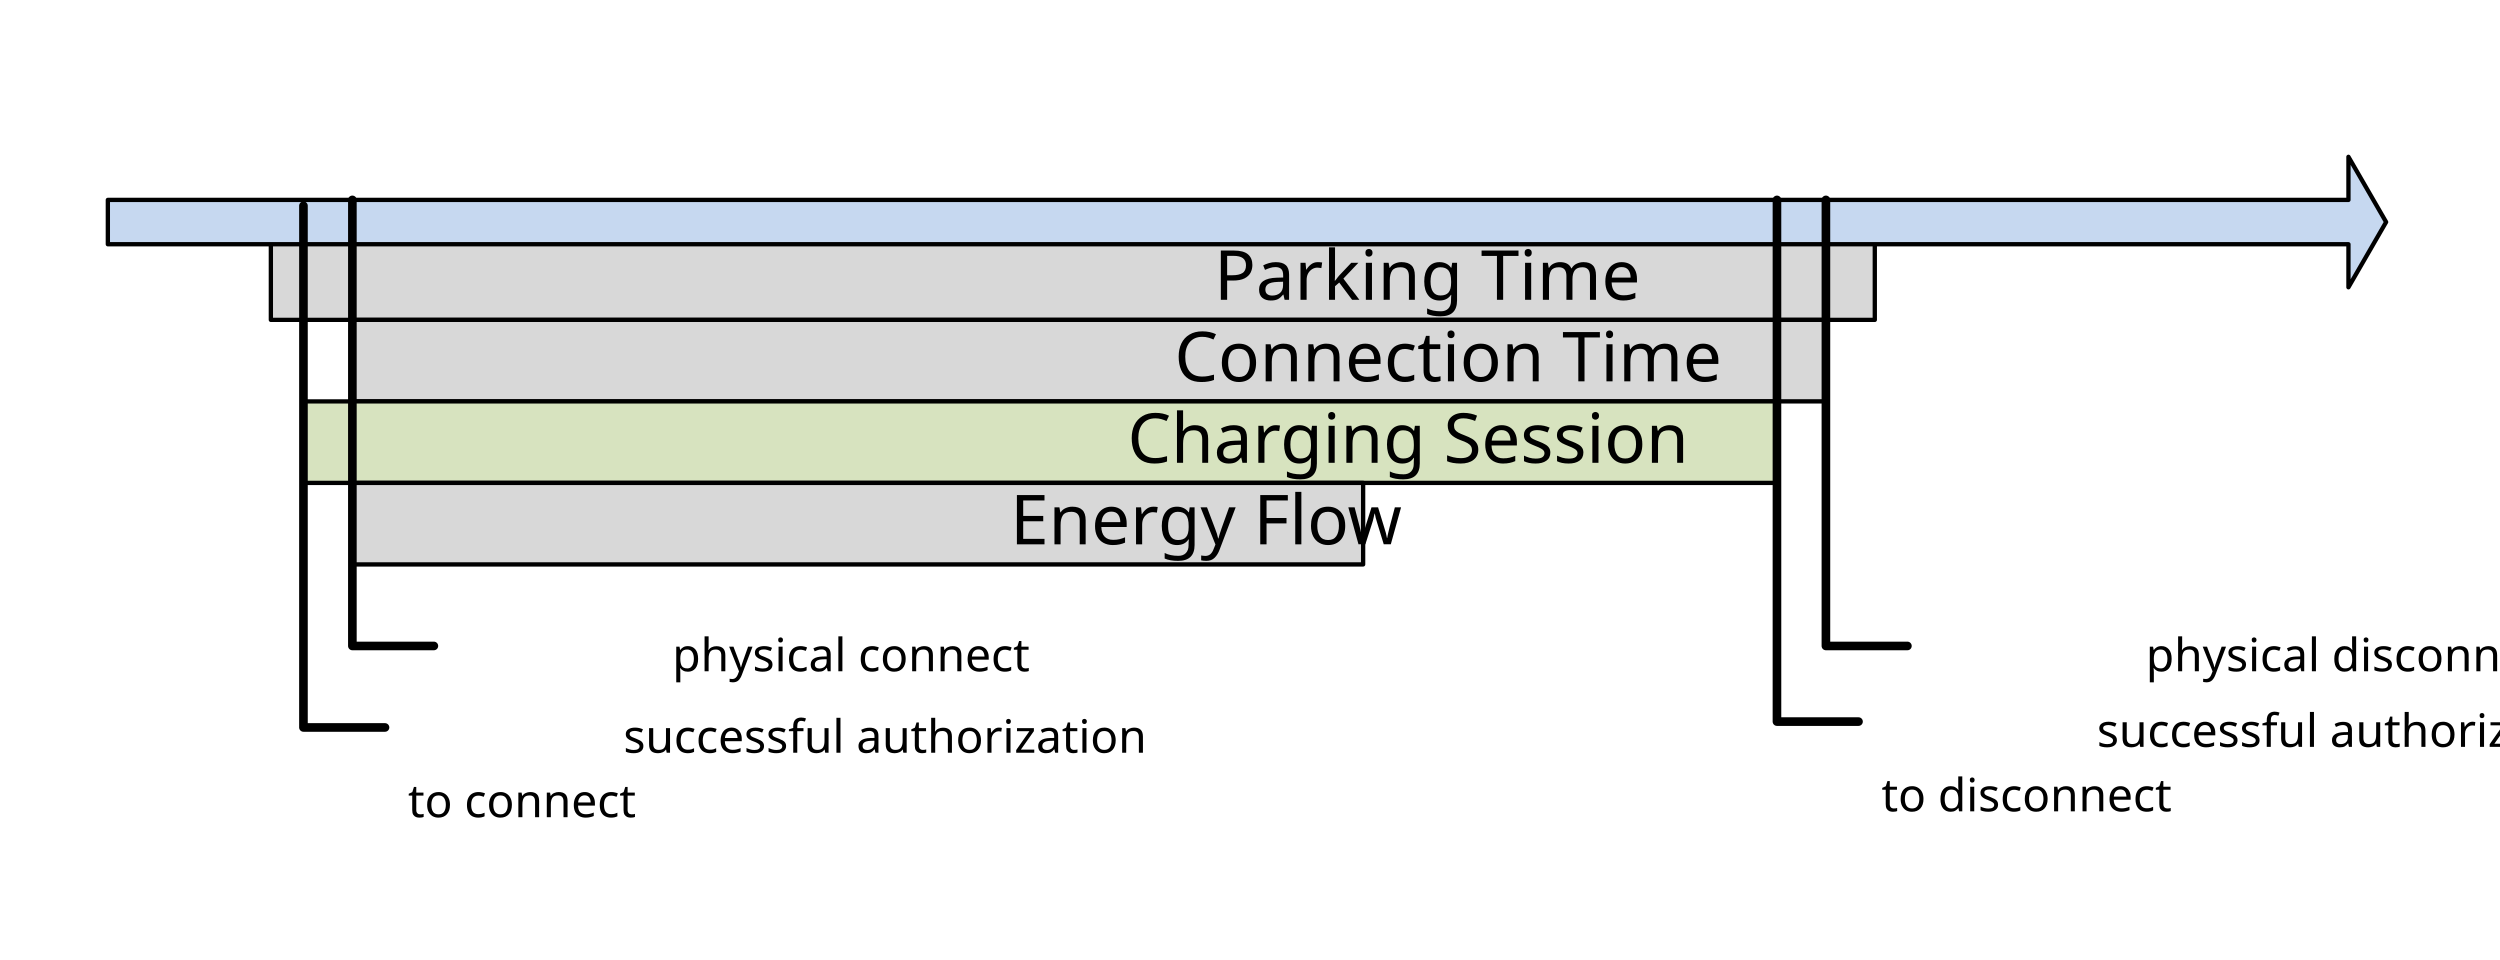
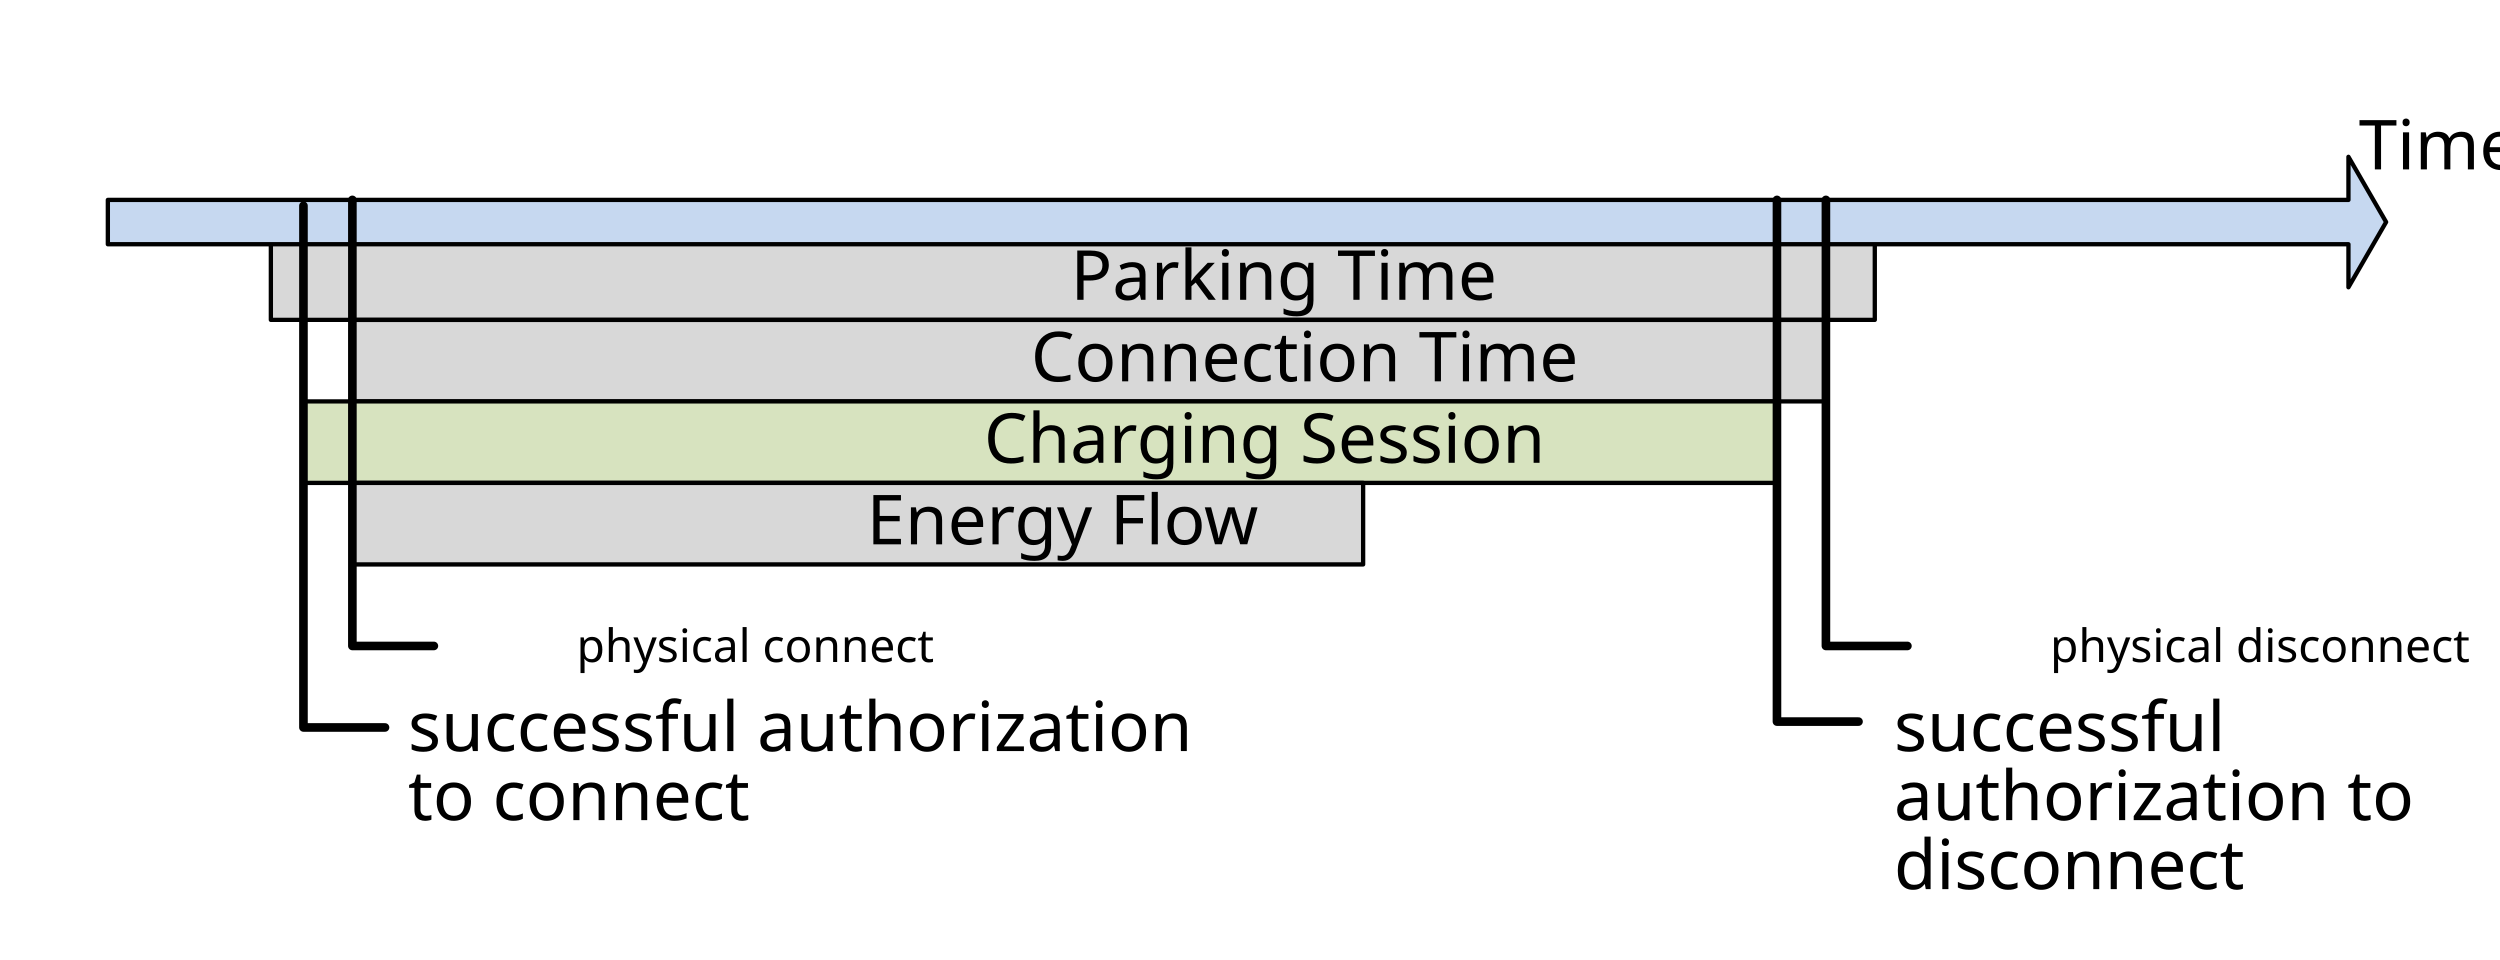
- <svg xmlns="http://www.w3.org/2000/svg" xmlns:ns1="http://schemas.microsoft.com/visio/2003/SVGExtensions/" width="6.037in" height="2.318in" viewBox="0 0 434.693 166.87" xml:space="preserve" color-interpolation-filters="sRGB" class="st9">
+ <svg xmlns="http://www.w3.org/2000/svg" xmlns:ns1="http://schemas.microsoft.com/visio/2003/SVGExtensions/" width="6.037in" height="2.318in" viewBox="0 0 434.693 166.87" xml:space="preserve" color-interpolation-filters="sRGB" class="st9" id="svg3375" version="1.1">
+   <defs id="defs3481">
+     <ns1:pageProperties ns1:shadowOffsetY="-8.50394" ns1:shadowOffsetX="8.50394" ns1:drawingUnits="24" ns1:pageScale="0.0393701" ns1:drawingScale="0.0393701" />
+     <ns1:layer ns1:index="0" ns1:name="Verbinder" />
+     <ns1:layer ns1:index="1" ns1:name="Anmerkungen" />
+     <ns1:layer ns1:index="2" ns1:name="Beschriftung" />
+     <ns1:userDefs>
+       <ns1:ud ns1:nameU="visVersion" ns1:val="VT0(14):26" />
+     </ns1:userDefs>
+     <ns1:textBlock ns1:margins="rect(4,4,4,4)" ns1:tabSpace="42.5197" ns1:verticalAlign="0" />
+     <ns1:textRect cx="9.602" cy="127.185" width="79.38" height="19.204" transform="rotate(90)" />
+     <ns1:userDefs>
+       <ns1:ud ns1:nameU="visVersion" ns1:val="VT0(14):26" />
+     </ns1:userDefs>
+     <ns1:textBlock ns1:margins="rect(4,4,4,4)" ns1:tabSpace="42.5197" ns1:verticalAlign="0" />
+     <ns1:textRect cx="15.202" cy="120.098" width="93.55" height="30.404" transform="rotate(90)" />
+     <ns1:userDefs>
+       <ns1:ud ns1:nameU="visVersion" ns1:val="VT0(14):26" />
+     </ns1:userDefs>
+     <ns1:textBlock ns1:margins="rect(4,4,4,4)" ns1:tabSpace="42.5197" ns1:verticalAlign="0" />
+     <ns1:textRect cx="9.602" cy="131.437" width="70.87" height="19.204" transform="rotate(90)" />
+     <ns1:textBlock ns1:margins="rect(4,4,4,4)" ns1:tabSpace="42.5197" />
+     <ns1:textRect cx="87.874" cy="159.783" width="175.75" height="14.173" />
+     <ns1:userDefs>
+       <ns1:ud ns1:nameU="visVersion" ns1:val="VT0(14):26" />
+     </ns1:userDefs>
+     <ns1:textBlock ns1:margins="rect(4,4,4,4)" ns1:tabSpace="42.5197" ns1:verticalAlign="0" />
+     <ns1:textRect cx="15.202" cy="122.933" width="87.88" height="30.404" transform="rotate(90)" />
+     <ns1:textBlock ns1:margins="rect(4,4,4,4)" ns1:tabSpace="42.5197" />
+     <ns1:textRect cx="128.105" cy="159.783" width="256.22" height="14.173" />
+     <ns1:textBlock ns1:margins="rect(4,4,4,4)" ns1:tabSpace="42.5197" />
+     <ns1:textRect cx="128.105" cy="159.783" width="256.22" height="14.173" />
+     <ns1:textBlock ns1:margins="rect(4,4,4,4)" ns1:tabSpace="42.5197" />
+     <ns1:textRect cx="42.52" cy="159.783" width="85.04" height="14.173" />
+     <ns1:userDefs>
+       <ns1:ud ns1:nameU="visVersion" ns1:val="VT0(14):26" />
+     </ns1:userDefs>
+     <ns1:textBlock ns1:margins="rect(4,4,4,4)" ns1:tabSpace="42.5197" />
+     <ns1:textRect cx="139.444" cy="159.783" width="278.89" height="14.173" />
+   </defs>
  <ns1:documentProperties ns1:langID="1031" ns1:metric="true" ns1:viewMarkup="false">
    <ns1:userDefs>
      <ns1:ud ns1:nameU="msvNoAutoConnect" ns1:val="VT0(1):26" />
    </ns1:userDefs>
  </ns1:documentProperties>
-   <style type="text/css">
+   <style type="text/css" id="style3377">
	
		.st1 {fill:#d8d8d8;stroke:#000000;stroke-linecap:round;stroke-linejoin:round;stroke-width:0.75}
		.st2 {fill:#000000;font-family:Calibri;font-size:1em}
		.st3 {fill:#c6d8f0;stroke:#000000;stroke-linecap:round;stroke-linejoin:round;stroke-width:0.75}
		.st4 {fill:none;stroke:none;stroke-linecap:round;stroke-linejoin:round;stroke-width:0.75}
		.st5 {fill:#d7e3bf;stroke:#000000;stroke-linecap:round;stroke-linejoin:round;stroke-width:0.75}
		.st6 {stroke:#000000;stroke-linecap:round;stroke-linejoin:round;stroke-width:1.5}
		.st7 {fill:#000000;font-family:Calibri;font-size:0.667em}
		.st8 {font-size:1em}
		.st9 {fill:none;fill-rule:evenodd;font-size:12px;overflow:visible;stroke-linecap:square;stroke-miterlimit:3}
	
	</style>
-   <g ns1:mID="0" ns1:index="1" ns1:groupContext="foregroundPage">
-     <ns1:pageProperties ns1:drawingScale="0.0393701" ns1:pageScale="0.0393701" ns1:drawingUnits="24" ns1:shadowOffsetX="8.50394" ns1:shadowOffsetY="-8.50394" />
-     <ns1:layer ns1:name="Verbinder" ns1:index="0" />
-     <ns1:layer ns1:name="Anmerkungen" ns1:index="1" />
-     <ns1:layer ns1:name="Beschriftung" ns1:index="2" />
-     <g id="shape5-1" ns1:mID="5" ns1:groupContext="shape" transform="translate(47.0965,-111.27)">
-       <ns1:textBlock ns1:margins="rect(4,4,4,4)" ns1:tabSpace="42.5197" />
-       <ns1:textRect cx="139.444" cy="159.783" width="278.89" height="14.173" />
-       <rect x="0" y="152.697" width="278.888" height="14.173" class="st1" />
-       <text x="107.86" y="163.38" class="st2" ns1:langID="2057">
-         <ns1:paragraph ns1:horizAlign="1" />
-         <ns1:tabList />Parking Time</text>
-     </g>
-     <g id="shape7-4" ns1:mID="7" ns1:groupContext="shape" transform="translate(414.892,-116.939) scale(-1,1)">
-       <ns1:userDefs>
-         <ns1:ud ns1:nameU="visVersion" ns1:val="VT0(14):26" />
-       </ns1:userDefs>
-       <path d="M0 155.53 L6.55 144.19 L6.55 151.68 L396.14 151.68 L396.14 159.39 L6.55 159.39 L6.55 166.87 L0 155.53 Z" class="st3" />
-     </g>
-     <g id="shape9-6" ns1:mID="9" ns1:groupContext="shape" transform="translate(322.057,-133.947)">
-       <ns1:textBlock ns1:margins="rect(4,4,4,4)" ns1:tabSpace="42.5197" />
-       <ns1:textRect cx="42.52" cy="159.783" width="85.04" height="14.173" />
-       <rect x="0" y="152.697" width="85.039" height="14.173" class="st4" />
-       <text x="56.88" y="163.38" class="st2" ns1:langID="2057">
-         <ns1:paragraph ns1:horizAlign="2" />
-         <ns1:tabList />Time</text>
-     </g>
-     <g id="shape3-9" ns1:mID="3" ns1:groupContext="shape" transform="translate(61.2697,-97.0964)">
-       <ns1:textBlock ns1:margins="rect(4,4,4,4)" ns1:tabSpace="42.5197" />
-       <ns1:textRect cx="128.105" cy="159.783" width="256.22" height="14.173" />
-       <rect x="0" y="152.697" width="256.211" height="14.173" class="st1" />
-       <text x="86.78" y="163.38" class="st2" ns1:langID="2057">
-         <ns1:paragraph ns1:horizAlign="1" />
-         <ns1:tabList />Connection Time</text>
-     </g>
-     <g id="shape6-12" ns1:mID="6" ns1:groupContext="shape" transform="translate(52.7657,-82.9232)">
-       <ns1:textBlock ns1:margins="rect(4,4,4,4)" ns1:tabSpace="42.5197" />
-       <ns1:textRect cx="128.105" cy="159.783" width="256.22" height="14.173" />
-       <rect x="0" y="152.697" width="256.211" height="14.173" class="st5" />
-       <text x="87.12" y="163.38" class="st2" ns1:langID="2057">
-         <ns1:paragraph ns1:horizAlign="1" />
-         <ns1:tabList />Charging Session</text>
-     </g>
-     <g id="shape10-15" ns1:mID="10" ns1:groupContext="shape" ns1:layerMember="1" transform="translate(-12.0571,148.87) rotate(-90)">
-       <ns1:userDefs>
-         <ns1:ud ns1:nameU="visVersion" ns1:val="VT0(14):26" />
-       </ns1:userDefs>
-       <ns1:textBlock ns1:margins="rect(4,4,4,4)" ns1:tabSpace="42.5197" ns1:verticalAlign="0" />
-       <ns1:textRect cx="15.202" cy="122.933" width="87.88" height="30.404" transform="rotate(90)" />
-       <path d="M22.4 79 L22.4 64.82 L113.11 64.82" class="st6" />
-       <text x="83" y="-18" transform="rotate(90)" class="st7" ns1:langID="1031">
-         <ns1:paragraph ns1:spLine="-1.4" />
-         <ns1:tabList />s<tspan class="st8" ns1:langID="2057">uccessful </tspan>a<tspan class="st8" ns1:langID="2057">uthorization </tspan>
-         <tspan x="83" dy="1.4em" class="st8" ns1:langID="2057">to connect</tspan>
-       </text>
-     </g>
-     <g id="shape11-22" ns1:mID="11" ns1:groupContext="shape" transform="translate(61.2697,-68.75)">
-       <ns1:textBlock ns1:margins="rect(4,4,4,4)" ns1:tabSpace="42.5197" />
-       <ns1:textRect cx="87.874" cy="159.783" width="175.75" height="14.173" />
-       <rect x="0" y="152.697" width="175.748" height="14.173" class="st1" />
-       <text x="58.23" y="163.38" class="st2" ns1:langID="2057">
-         <ns1:paragraph ns1:horizAlign="1" />
-         <ns1:tabList />Energy Flow</text>
-     </g>
-     <g id="shape12-25" ns1:mID="12" ns1:groupContext="shape" ns1:layerMember="1" transform="translate(-20.561,123.497) rotate(-90)">
-       <ns1:userDefs>
-         <ns1:ud ns1:nameU="visVersion" ns1:val="VT0(14):26" />
-       </ns1:userDefs>
-       <ns1:textBlock ns1:margins="rect(4,4,4,4)" ns1:tabSpace="42.5197" ns1:verticalAlign="0" />
-       <ns1:textRect cx="9.602" cy="131.437" width="70.87" height="19.204" transform="rotate(90)" />
-       <path d="M11.2 96 L11.2 81.83 L88.76 81.83" class="st6" />
-       <text x="100" y="-6.8" transform="rotate(90)" class="st7" ns1:langID="2057">
-         <ns1:paragraph ns1:spLine="-1.4" />
-         <ns1:tabList />physical connect  </text>
-     </g>
-     <g id="shape13-29" ns1:mID="13" ns1:groupContext="shape" ns1:layerMember="1" transform="translate(249.823,147.85) rotate(-90)">
-       <ns1:userDefs>
-         <ns1:ud ns1:nameU="visVersion" ns1:val="VT0(14):26" />
-       </ns1:userDefs>
-       <ns1:textBlock ns1:margins="rect(4,4,4,4)" ns1:tabSpace="42.5197" ns1:verticalAlign="0" />
-       <ns1:textRect cx="15.202" cy="120.098" width="93.55" height="30.404" transform="rotate(90)" />
-       <path d="M22.4 73.33 L22.4 59.15 L113.11 59.15" class="st6" />
-       <text x="77.33" y="-18" transform="rotate(90)" class="st7" ns1:langID="2057">
-         <ns1:paragraph ns1:spLine="-1.4" />
-         <ns1:tabList />successful authorization <tspan x="77.33" dy="1.4em" class="st8">to disconnect</tspan>
-       </text>
-     </g>
-     <g id="shape14-34" ns1:mID="14" ns1:groupContext="shape" ns1:layerMember="1" transform="translate(244.154,123.497) rotate(-90)">
-       <ns1:userDefs>
-         <ns1:ud ns1:nameU="visVersion" ns1:val="VT0(14):26" />
-       </ns1:userDefs>
-       <ns1:textBlock ns1:margins="rect(4,4,4,4)" ns1:tabSpace="42.5197" ns1:verticalAlign="0" />
-       <ns1:textRect cx="9.602" cy="127.185" width="79.38" height="19.204" transform="rotate(90)" />
-       <path d="M11.2 87.5 L11.2 73.33 L88.76 73.33" class="st6" />
-       <text x="91.5" y="-6.8" transform="rotate(90)" class="st7" ns1:langID="2057">
-         <ns1:paragraph ns1:spLine="-1.4" />
-         <ns1:tabList />physical <tspan class="st8" ns1:langID="1031">dis</tspan>connect  </text>
-     </g>
-   </g>
+   <rect x="47.096" y="41.427" width="278.888" height="14.173" class="st1" id="rect3388" style="fill:#d8d8d8;stroke:#000000;stroke-width:0.75;stroke-linecap:round;stroke-linejoin:round" />
+   <text x="154.957" y="52.11" class="st2" ns1:langID="2057" id="text3390" style="fill:#000000;font-family:Calibri">
+     <ns1:paragraph ns1:horizAlign="1" />
+     <ns1:tabList />Parking Time</text>
+   <path d="m 414.892,38.591 -6.55,-11.34 0,7.49 -389.59,0 0,7.71 389.59,0 0,7.48 6.55,-11.34 z" class="st3" id="path3395" style="fill:#c6d8f0;stroke:#000000;stroke-width:0.75;stroke-linecap:round;stroke-linejoin:round" />
+   <rect x="322.057" y="18.75" width="85.039" height="14.173" class="st4" id="rect3402" style="fill:none;stroke:none" />
+   <text x="378.937" y="29.433" class="st2" ns1:langID="2057" id="text3404" style="fill:#000000;font-family:Calibri">
+     <ns1:paragraph ns1:horizAlign="2" />
+     <ns1:tabList />Time</text>
+   <rect x="61.27" y="55.601" width="256.211" height="14.173" class="st1" id="rect3411" style="fill:#d8d8d8;stroke:#000000;stroke-width:0.75;stroke-linecap:round;stroke-linejoin:round" />
+   <text x="148.05" y="66.284" class="st2" ns1:langID="2057" id="text3413" style="fill:#000000;font-family:Calibri">
+     <ns1:paragraph ns1:horizAlign="1" />
+     <ns1:tabList />Connection Time</text>
+   <rect x="52.766" y="69.774" width="256.211" height="14.173" class="st5" id="rect3420" style="fill:#d7e3bf;stroke:#000000;stroke-width:0.75;stroke-linecap:round;stroke-linejoin:round" />
+   <text x="139.886" y="80.457" class="st2" ns1:langID="2057" id="text3422" style="fill:#000000;font-family:Calibri">
+     <ns1:paragraph ns1:horizAlign="1" />
+     <ns1:tabList />Charging Session</text>
+   <path d="m 66.943,126.47 -14.18,0 0,-90.71" class="st6" id="path3429" style="stroke:#000000;stroke-width:1.5;stroke-linecap:round;stroke-linejoin:round" />
+   <rect x="61.27" y="83.947" width="175.748" height="14.173" class="st1" id="rect3444" style="fill:#d8d8d8;stroke:#000000;stroke-width:0.75;stroke-linecap:round;stroke-linejoin:round" />
+   <text x="119.5" y="94.63" class="st2" ns1:langID="2057" id="text3446" style="fill:#000000;font-family:Calibri">
+     <ns1:paragraph ns1:horizAlign="1" />
+     <ns1:tabList />Energy Flow</text>
+   <path d="m 75.439,112.297 -14.17,0 0,-77.56" class="st6" id="path3453" style="stroke:#000000;stroke-width:1.5;stroke-linecap:round;stroke-linejoin:round" />
+   <text x="79.439" y="115.097" class="st7" ns1:langID="2057" id="text3455" style="fill:#000000;font-family:Calibri">
+     <ns1:paragraph ns1:spLine="-1.4" />
+     <ns1:tabList />physical connect  </text>
+   <path d="m 323.153,125.45 -14.18,0 0,-90.71" class="st6" id="path3462" style="stroke:#000000;stroke-width:1.5;stroke-linecap:round;stroke-linejoin:round" />
+   <path d="m 331.654,112.297 -14.17,0 0,-77.56" class="st6" id="path3473" style="stroke:#000000;stroke-width:1.5;stroke-linecap:round;stroke-linejoin:round" />
+   <text x="335.654" y="115.097" class="st7" ns1:langID="2057" id="text3475" style="fill:#000000;font-family:Calibri">
+     <ns1:paragraph ns1:spLine="-1.4" />
+     <ns1:tabList />physical <tspan class="st8" ns1:langID="1031" id="tspan3477">dis</tspan>connect  </text>
+   <text xml:space="preserve" style="font-size:12px;font-style:normal;font-variant:normal;font-weight:normal;font-stretch:normal;line-height:100%;letter-spacing:0px;word-spacing:0px;fill:#000000;fill-opacity:1;stroke:none;font-family:Calibri;-inkscape-font-specification:Calibri" x="70.951" y="130.577" id="text3259">
+     <tspan id="tspan3261" x="70.951" y="130.577" style="line-height:100%">successful authorization </tspan>
+     <tspan x="70.951" y="142.577" id="tspan3263" style="line-height:100%">to connect</tspan>
+   </text>
+   <text id="text3611" y="130.577" x="329.33" style="font-size:12px;font-style:normal;font-variant:normal;font-weight:normal;font-stretch:normal;line-height:100%;letter-spacing:0px;word-spacing:0px;fill:#000000;fill-opacity:1;stroke:none;font-family:Calibri;-inkscape-font-specification:Calibri" xml:space="preserve">
+     <tspan style="line-height:100%" id="tspan3615" y="130.577" x="329.33">successful </tspan>
+     <tspan style="line-height:100%" y="142.577" x="329.33" id="tspan3619">authorization to </tspan>
+     <tspan style="line-height:100%" y="154.577" x="329.33" id="tspan3621">disconnect</tspan>
+   </text>
</svg>
